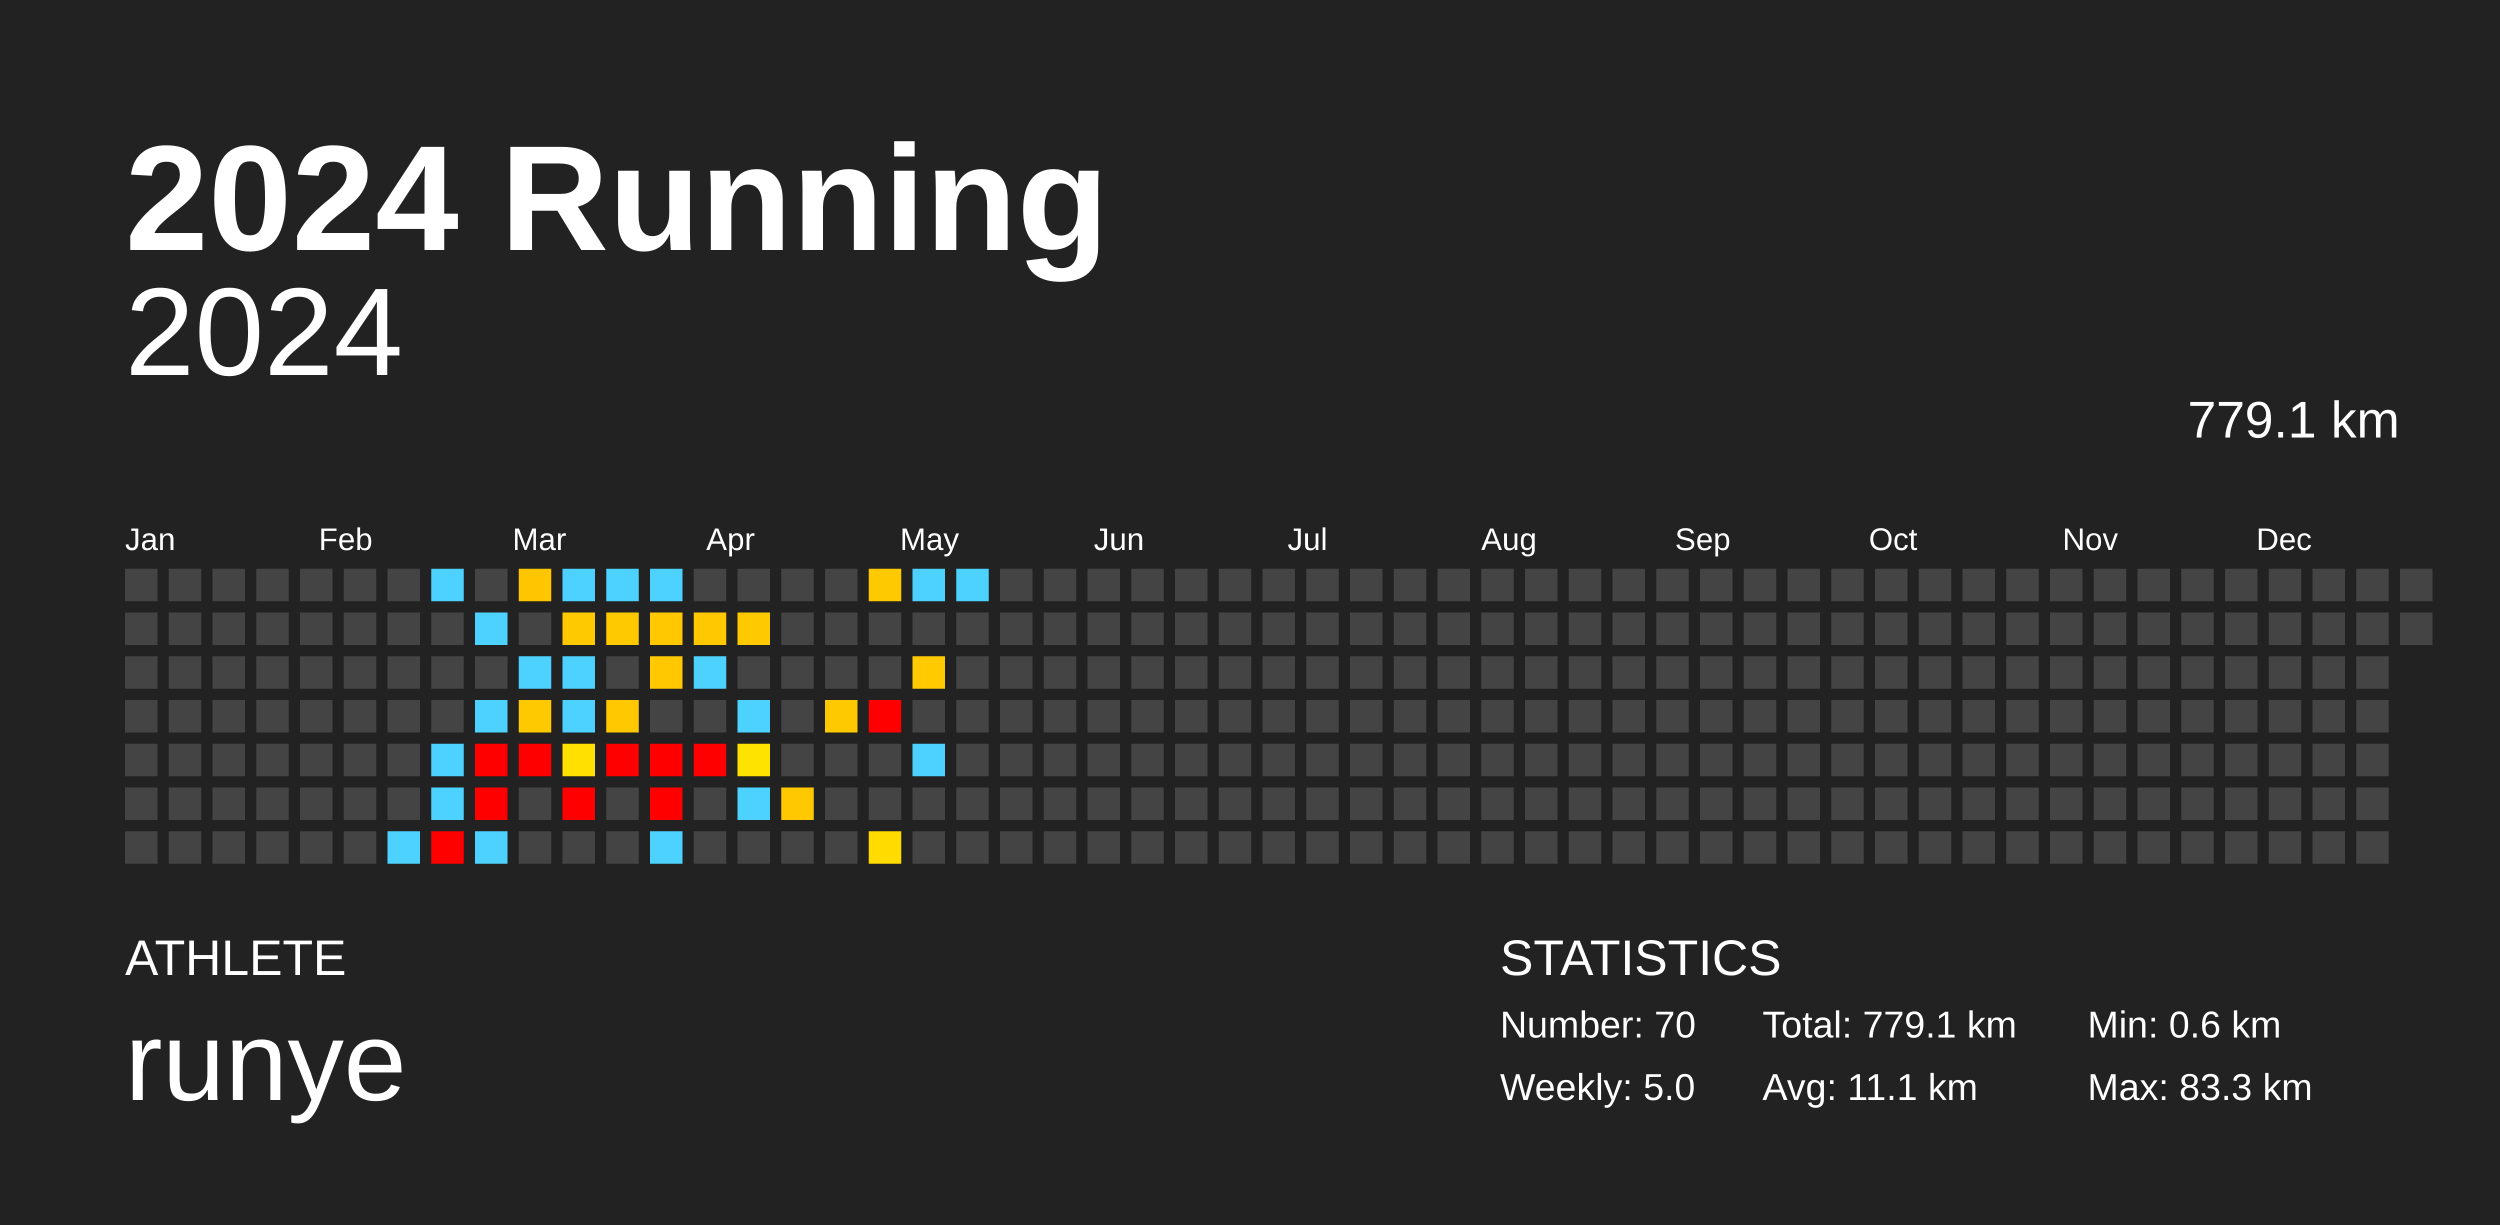
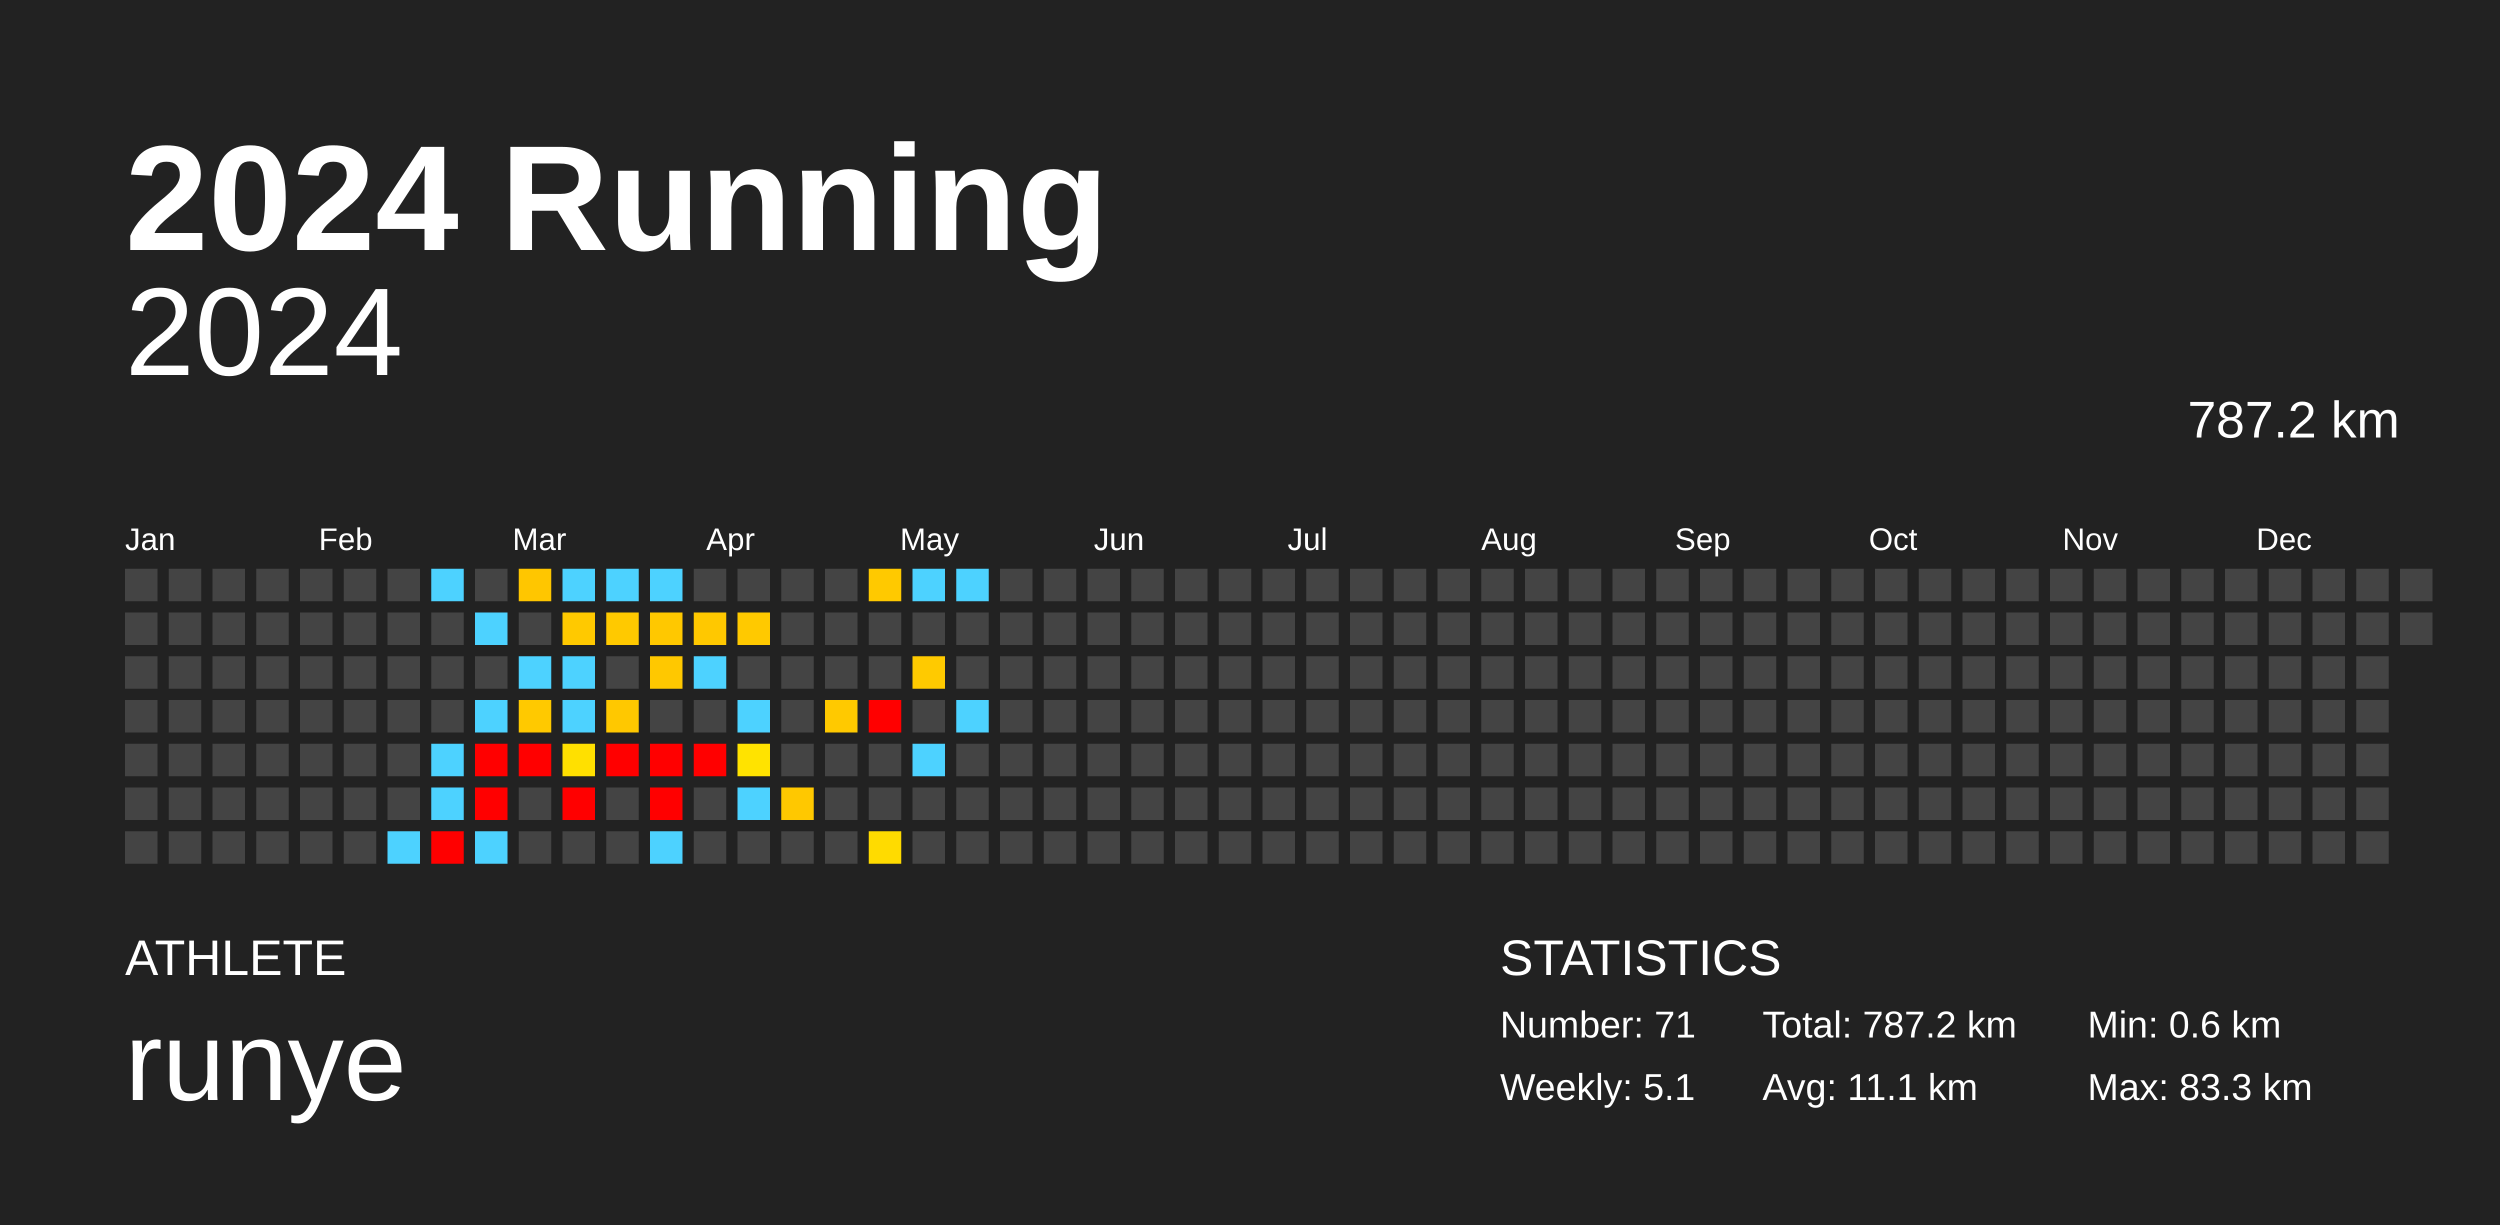
<svg xmlns="http://www.w3.org/2000/svg" baseProfile="full" height="98mm" version="1.1" viewBox="0,0,200,98" width="200mm">
  <defs />
  <rect fill="#222222" height="98" width="200" x="0" y="0" />
  <text fill="#FFFFFF" style="font-size:12px; font-family:Arial; font-weight:bold;" x="10" y="20">2024 Running</text>
  <text fill="#FFFFFF" style="font-size:4px; font-family:Arial" x="10" y="78">ATHLETE</text>
  <text fill="#FFFFFF" style="font-size:9px; font-family:Arial" x="10" y="88">runye</text>
  <text fill="#FFFFFF" style="font-size:4px; font-family:Arial" x="120" y="78">STATISTICS</text>
-   <text fill="#FFFFFF" style="font-size:3px; font-family:Arial" x="120" y="83">Number: 70</text>
-   <text fill="#FFFFFF" style="font-size:3px; font-family:Arial" x="120" y="88">Weekly: 5.0</text>
-   <text fill="#FFFFFF" style="font-size:3px; font-family:Arial" x="141" y="83">Total: 779.1 km</text>
+   <text fill="#FFFFFF" style="font-size:3px; font-family:Arial" x="120" y="83">Number: 71</text>
+   <text fill="#FFFFFF" style="font-size:3px; font-family:Arial" x="120" y="88">Weekly: 5.1</text>
+   <text fill="#FFFFFF" style="font-size:3px; font-family:Arial" x="141" y="83">Total: 787.2 km</text>
  <text fill="#FFFFFF" style="font-size:3px; font-family:Arial" x="141" y="88">Avg: 11.1 km</text>
  <text fill="#FFFFFF" style="font-size:3px; font-family:Arial" x="167" y="83">Min: 0.6 km</text>
  <text fill="#FFFFFF" style="font-size:3px; font-family:Arial" x="167" y="88">Max: 83.3 km</text>
  <text alignment-baseline="hanging" fill="#FFFFFF" style="font-size:10.0px; font-family:Arial;" x="10" y="30">2024</text>
-   <text alignment-baseline="hanging" fill="#FFFFFF" style="font-size:4.125px; font-family:Arial;" x="175" y="35">779.1 km</text>
+   <text alignment-baseline="hanging" fill="#FFFFFF" style="font-size:4.125px; font-family:Arial;" x="175" y="35">787.2 km</text>
  <text fill="#FFFFFF" style="font-size:2.5px; font-family:Arial" x="10.0" y="44">Jan</text>
  <text fill="#FFFFFF" style="font-size:2.5px; font-family:Arial" x="25.5" y="44">Feb</text>
  <text fill="#FFFFFF" style="font-size:2.5px; font-family:Arial" x="41.0" y="44">Mar</text>
  <text fill="#FFFFFF" style="font-size:2.5px; font-family:Arial" x="56.5" y="44">Apr</text>
  <text fill="#FFFFFF" style="font-size:2.5px; font-family:Arial" x="72.0" y="44">May</text>
  <text fill="#FFFFFF" style="font-size:2.5px; font-family:Arial" x="87.5" y="44">Jun</text>
  <text fill="#FFFFFF" style="font-size:2.5px; font-family:Arial" x="103.0" y="44">Jul</text>
  <text fill="#FFFFFF" style="font-size:2.5px; font-family:Arial" x="118.5" y="44">Aug</text>
  <text fill="#FFFFFF" style="font-size:2.5px; font-family:Arial" x="134.0" y="44">Sep</text>
  <text fill="#FFFFFF" style="font-size:2.5px; font-family:Arial" x="149.5" y="44">Oct</text>
  <text fill="#FFFFFF" style="font-size:2.5px; font-family:Arial" x="165.0" y="44">Nov</text>
  <text fill="#FFFFFF" style="font-size:2.5px; font-family:Arial" x="180.5" y="44">Dec</text>
  <rect fill="#444444" height="2.6" width="2.6" x="10.0" y="45.5" />
  <rect fill="#444444" height="2.6" width="2.6" x="10.0" y="49.0" />
  <rect fill="#444444" height="2.6" width="2.6" x="10.0" y="52.5" />
  <rect fill="#444444" height="2.6" width="2.6" x="10.0" y="56.0" />
  <rect fill="#444444" height="2.6" width="2.6" x="10.0" y="59.5" />
  <rect fill="#444444" height="2.6" width="2.6" x="10.0" y="63.0" />
  <rect fill="#444444" height="2.6" width="2.6" x="10.0" y="66.5" />
  <rect fill="#444444" height="2.6" width="2.6" x="13.5" y="45.5" />
  <rect fill="#444444" height="2.6" width="2.6" x="13.5" y="49.0" />
  <rect fill="#444444" height="2.6" width="2.6" x="13.5" y="52.5" />
  <rect fill="#444444" height="2.6" width="2.6" x="13.5" y="56.0" />
  <rect fill="#444444" height="2.6" width="2.6" x="13.5" y="59.5" />
  <rect fill="#444444" height="2.6" width="2.6" x="13.5" y="63.0" />
  <rect fill="#444444" height="2.6" width="2.6" x="13.5" y="66.5" />
  <rect fill="#444444" height="2.6" width="2.6" x="17.0" y="45.5" />
  <rect fill="#444444" height="2.6" width="2.6" x="17.0" y="49.0" />
  <rect fill="#444444" height="2.6" width="2.6" x="17.0" y="52.5" />
  <rect fill="#444444" height="2.6" width="2.6" x="17.0" y="56.0" />
  <rect fill="#444444" height="2.6" width="2.6" x="17.0" y="59.5" />
  <rect fill="#444444" height="2.6" width="2.6" x="17.0" y="63.0" />
  <rect fill="#444444" height="2.6" width="2.6" x="17.0" y="66.5" />
  <rect fill="#444444" height="2.6" width="2.6" x="20.5" y="45.5" />
  <rect fill="#444444" height="2.6" width="2.6" x="20.5" y="49.0" />
  <rect fill="#444444" height="2.6" width="2.6" x="20.5" y="52.5" />
  <rect fill="#444444" height="2.6" width="2.6" x="20.5" y="56.0" />
  <rect fill="#444444" height="2.6" width="2.6" x="20.5" y="59.5" />
  <rect fill="#444444" height="2.6" width="2.6" x="20.5" y="63.0" />
  <rect fill="#444444" height="2.6" width="2.6" x="20.5" y="66.5" />
  <rect fill="#444444" height="2.6" width="2.6" x="24.0" y="45.5" />
  <rect fill="#444444" height="2.6" width="2.6" x="24.0" y="49.0" />
  <rect fill="#444444" height="2.6" width="2.6" x="24.0" y="52.5" />
  <rect fill="#444444" height="2.6" width="2.6" x="24.0" y="56.0" />
  <rect fill="#444444" height="2.6" width="2.6" x="24.0" y="59.5" />
  <rect fill="#444444" height="2.6" width="2.6" x="24.0" y="63.0" />
  <rect fill="#444444" height="2.6" width="2.6" x="24.0" y="66.5" />
  <rect fill="#444444" height="2.6" width="2.6" x="27.5" y="45.5" />
  <rect fill="#444444" height="2.6" width="2.6" x="27.5" y="49.0" />
  <rect fill="#444444" height="2.6" width="2.6" x="27.5" y="52.5" />
  <rect fill="#444444" height="2.6" width="2.6" x="27.5" y="56.0" />
  <rect fill="#444444" height="2.6" width="2.6" x="27.5" y="59.5" />
  <rect fill="#444444" height="2.6" width="2.6" x="27.5" y="63.0" />
  <rect fill="#444444" height="2.6" width="2.6" x="27.5" y="66.5" />
  <rect fill="#444444" height="2.6" width="2.6" x="31.0" y="45.5" />
  <rect fill="#444444" height="2.6" width="2.6" x="31.0" y="49.0" />
  <rect fill="#444444" height="2.6" width="2.6" x="31.0" y="52.5" />
  <rect fill="#444444" height="2.6" width="2.6" x="31.0" y="56.0" />
  <rect fill="#444444" height="2.6" width="2.6" x="31.0" y="59.5" />
  <rect fill="#444444" height="2.6" width="2.6" x="31.0" y="63.0" />
  <rect fill="#4dd2ff" height="2.6" width="2.6" x="31.0" y="66.5" />
  <rect fill="#4dd2ff" height="2.6" width="2.6" x="34.5" y="45.5" />
  <rect fill="#444444" height="2.6" width="2.6" x="34.5" y="49.0" />
  <rect fill="#444444" height="2.6" width="2.6" x="34.5" y="52.5" />
  <rect fill="#444444" height="2.6" width="2.6" x="34.5" y="56.0" />
  <rect fill="#4dd2ff" height="2.6" width="2.6" x="34.5" y="59.5" />
  <rect fill="#4dd2ff" height="2.6" width="2.6" x="34.5" y="63.0" />
  <rect fill="red" height="2.6" width="2.6" x="34.5" y="66.5" />
  <rect fill="#444444" height="2.6" width="2.6" x="38.0" y="45.5" />
  <rect fill="#4dd2ff" height="2.6" width="2.6" x="38.0" y="49.0" />
  <rect fill="#444444" height="2.6" width="2.6" x="38.0" y="52.5" />
  <rect fill="#4dd2ff" height="2.6" width="2.6" x="38.0" y="56.0" />
  <rect fill="red" height="2.6" width="2.6" x="38.0" y="59.5" />
  <rect fill="red" height="2.6" width="2.6" x="38.0" y="63.0" />
  <rect fill="#4dd2ff" height="2.6" width="2.6" x="38.0" y="66.5" />
  <rect fill="#ffc600" height="2.6" width="2.6" x="41.5" y="45.5" />
  <rect fill="#444444" height="2.6" width="2.6" x="41.5" y="49.0" />
  <rect fill="#4dd2ff" height="2.6" width="2.6" x="41.5" y="52.5" />
  <rect fill="#ffc900" height="2.6" width="2.6" x="41.5" y="56.0" />
  <rect fill="red" height="2.6" width="2.6" x="41.5" y="59.5" />
  <rect fill="#444444" height="2.6" width="2.6" x="41.5" y="63.0" />
  <rect fill="#444444" height="2.6" width="2.6" x="41.5" y="66.5" />
  <rect fill="#4dd2ff" height="2.6" width="2.6" x="45.0" y="45.5" />
  <rect fill="#ffc900" height="2.6" width="2.6" x="45.0" y="49.0" />
  <rect fill="#4dd2ff" height="2.6" width="2.6" x="45.0" y="52.5" />
  <rect fill="#4dd2ff" height="2.6" width="2.6" x="45.0" y="56.0" />
  <rect fill="#ffe000" height="2.6" width="2.6" x="45.0" y="59.5" />
  <rect fill="red" height="2.6" width="2.6" x="45.0" y="63.0" />
  <rect fill="#444444" height="2.6" width="2.6" x="45.0" y="66.5" />
  <rect fill="#4dd2ff" height="2.6" width="2.6" x="48.5" y="45.5" />
  <rect fill="#ffc900" height="2.6" width="2.6" x="48.5" y="49.0" />
  <rect fill="#444444" height="2.6" width="2.6" x="48.5" y="52.5" />
  <rect fill="#ffc800" height="2.6" width="2.6" x="48.5" y="56.0" />
  <rect fill="red" height="2.6" width="2.6" x="48.5" y="59.5" />
  <rect fill="#444444" height="2.6" width="2.6" x="48.5" y="63.0" />
  <rect fill="#444444" height="2.6" width="2.6" x="48.5" y="66.5" />
  <rect fill="#4dd2ff" height="2.6" width="2.6" x="52.0" y="45.5" />
  <rect fill="#ffc800" height="2.6" width="2.6" x="52.0" y="49.0" />
  <rect fill="#ffc800" height="2.6" width="2.6" x="52.0" y="52.5" />
  <rect fill="#444444" height="2.6" width="2.6" x="52.0" y="56.0" />
  <rect fill="red" height="2.6" width="2.6" x="52.0" y="59.5" />
  <rect fill="red" height="2.6" width="2.6" x="52.0" y="63.0" />
  <rect fill="#4dd2ff" height="2.6" width="2.6" x="52.0" y="66.5" />
  <rect fill="#444444" height="2.6" width="2.6" x="55.5" y="45.5" />
  <rect fill="#ffc800" height="2.6" width="2.6" x="55.5" y="49.0" />
  <rect fill="#4dd2ff" height="2.6" width="2.6" x="55.5" y="52.5" />
  <rect fill="#444444" height="2.6" width="2.6" x="55.5" y="56.0" />
  <rect fill="red" height="2.6" width="2.6" x="55.5" y="59.5" />
  <rect fill="#444444" height="2.6" width="2.6" x="55.5" y="63.0" />
  <rect fill="#444444" height="2.6" width="2.6" x="55.5" y="66.5" />
  <rect fill="#444444" height="2.6" width="2.6" x="59.0" y="45.5" />
  <rect fill="#ffc900" height="2.6" width="2.6" x="59.0" y="49.0" />
  <rect fill="#444444" height="2.6" width="2.6" x="59.0" y="52.5" />
  <rect fill="#4dd2ff" height="2.6" width="2.6" x="59.0" y="56.0" />
  <rect fill="#ffe300" height="2.6" width="2.6" x="59.0" y="59.5" />
  <rect fill="#4dd2ff" height="2.6" width="2.6" x="59.0" y="63.0" />
  <rect fill="#444444" height="2.6" width="2.6" x="59.0" y="66.5" />
  <rect fill="#444444" height="2.6" width="2.6" x="62.5" y="45.5" />
  <rect fill="#444444" height="2.6" width="2.6" x="62.5" y="49.0" />
  <rect fill="#444444" height="2.6" width="2.6" x="62.5" y="52.5" />
  <rect fill="#444444" height="2.6" width="2.6" x="62.5" y="56.0" />
  <rect fill="#444444" height="2.6" width="2.6" x="62.5" y="59.5" />
  <rect fill="#ffc800" height="2.6" width="2.6" x="62.5" y="63.0" />
  <rect fill="#444444" height="2.6" width="2.6" x="62.5" y="66.5" />
  <rect fill="#444444" height="2.6" width="2.6" x="66.0" y="45.5" />
  <rect fill="#444444" height="2.6" width="2.6" x="66.0" y="49.0" />
  <rect fill="#444444" height="2.6" width="2.6" x="66.0" y="52.5" />
  <rect fill="#ffc900" height="2.6" width="2.6" x="66.0" y="56.0" />
  <rect fill="#444444" height="2.6" width="2.6" x="66.0" y="59.5" />
  <rect fill="#444444" height="2.6" width="2.6" x="66.0" y="63.0" />
  <rect fill="#444444" height="2.6" width="2.6" x="66.0" y="66.5" />
  <rect fill="#ffc900" height="2.6" width="2.6" x="69.5" y="45.5" />
  <rect fill="#444444" height="2.6" width="2.6" x="69.5" y="49.0" />
  <rect fill="#444444" height="2.6" width="2.6" x="69.5" y="52.5" />
  <rect fill="red" height="2.6" width="2.6" x="69.5" y="56.0" />
  <rect fill="#444444" height="2.6" width="2.6" x="69.5" y="59.5" />
  <rect fill="#444444" height="2.6" width="2.6" x="69.5" y="63.0" />
  <rect fill="#ffdb00" height="2.6" width="2.6" x="69.5" y="66.5" />
  <rect fill="#4dd2ff" height="2.6" width="2.6" x="73.0" y="45.5" />
  <rect fill="#444444" height="2.6" width="2.6" x="73.0" y="49.0" />
  <rect fill="#ffca00" height="2.6" width="2.6" x="73.0" y="52.5" />
  <rect fill="#444444" height="2.6" width="2.6" x="73.0" y="56.0" />
  <rect fill="#4dd2ff" height="2.6" width="2.6" x="73.0" y="59.5" />
  <rect fill="#444444" height="2.6" width="2.6" x="73.0" y="63.0" />
  <rect fill="#444444" height="2.6" width="2.6" x="73.0" y="66.5" />
  <rect fill="#4dd2ff" height="2.6" width="2.6" x="76.5" y="45.5" />
  <rect fill="#444444" height="2.6" width="2.6" x="76.5" y="49.0" />
  <rect fill="#444444" height="2.6" width="2.6" x="76.5" y="52.5" />
-   <rect fill="#444444" height="2.6" width="2.6" x="76.5" y="56.0" />
+   <rect fill="#4dd2ff" height="2.6" width="2.6" x="76.5" y="56.0" />
  <rect fill="#444444" height="2.6" width="2.6" x="76.5" y="59.5" />
  <rect fill="#444444" height="2.6" width="2.6" x="76.5" y="63.0" />
  <rect fill="#444444" height="2.6" width="2.6" x="76.5" y="66.5" />
  <rect fill="#444444" height="2.6" width="2.6" x="80.0" y="45.5" />
  <rect fill="#444444" height="2.6" width="2.6" x="80.0" y="49.0" />
  <rect fill="#444444" height="2.6" width="2.6" x="80.0" y="52.5" />
  <rect fill="#444444" height="2.6" width="2.6" x="80.0" y="56.0" />
  <rect fill="#444444" height="2.6" width="2.6" x="80.0" y="59.5" />
  <rect fill="#444444" height="2.6" width="2.6" x="80.0" y="63.0" />
  <rect fill="#444444" height="2.6" width="2.6" x="80.0" y="66.5" />
  <rect fill="#444444" height="2.6" width="2.6" x="83.5" y="45.5" />
  <rect fill="#444444" height="2.6" width="2.6" x="83.5" y="49.0" />
  <rect fill="#444444" height="2.6" width="2.6" x="83.5" y="52.5" />
  <rect fill="#444444" height="2.6" width="2.6" x="83.5" y="56.0" />
  <rect fill="#444444" height="2.6" width="2.6" x="83.5" y="59.5" />
  <rect fill="#444444" height="2.6" width="2.6" x="83.5" y="63.0" />
  <rect fill="#444444" height="2.6" width="2.6" x="83.5" y="66.5" />
  <rect fill="#444444" height="2.6" width="2.6" x="87.0" y="45.5" />
  <rect fill="#444444" height="2.6" width="2.6" x="87.0" y="49.0" />
  <rect fill="#444444" height="2.6" width="2.6" x="87.0" y="52.5" />
  <rect fill="#444444" height="2.6" width="2.6" x="87.0" y="56.0" />
  <rect fill="#444444" height="2.6" width="2.6" x="87.0" y="59.5" />
  <rect fill="#444444" height="2.6" width="2.6" x="87.0" y="63.0" />
  <rect fill="#444444" height="2.6" width="2.6" x="87.0" y="66.5" />
  <rect fill="#444444" height="2.6" width="2.6" x="90.5" y="45.5" />
  <rect fill="#444444" height="2.6" width="2.6" x="90.5" y="49.0" />
  <rect fill="#444444" height="2.6" width="2.6" x="90.5" y="52.5" />
  <rect fill="#444444" height="2.6" width="2.6" x="90.5" y="56.0" />
  <rect fill="#444444" height="2.6" width="2.6" x="90.5" y="59.5" />
  <rect fill="#444444" height="2.6" width="2.6" x="90.5" y="63.0" />
  <rect fill="#444444" height="2.6" width="2.6" x="90.5" y="66.5" />
  <rect fill="#444444" height="2.6" width="2.6" x="94.0" y="45.5" />
  <rect fill="#444444" height="2.6" width="2.6" x="94.0" y="49.0" />
  <rect fill="#444444" height="2.6" width="2.6" x="94.0" y="52.5" />
  <rect fill="#444444" height="2.6" width="2.6" x="94.0" y="56.0" />
  <rect fill="#444444" height="2.6" width="2.6" x="94.0" y="59.5" />
  <rect fill="#444444" height="2.6" width="2.6" x="94.0" y="63.0" />
  <rect fill="#444444" height="2.6" width="2.6" x="94.0" y="66.5" />
  <rect fill="#444444" height="2.6" width="2.6" x="97.5" y="45.5" />
  <rect fill="#444444" height="2.6" width="2.6" x="97.5" y="49.0" />
  <rect fill="#444444" height="2.6" width="2.6" x="97.5" y="52.5" />
  <rect fill="#444444" height="2.6" width="2.6" x="97.5" y="56.0" />
  <rect fill="#444444" height="2.6" width="2.6" x="97.5" y="59.5" />
  <rect fill="#444444" height="2.6" width="2.6" x="97.5" y="63.0" />
  <rect fill="#444444" height="2.6" width="2.6" x="97.5" y="66.5" />
  <rect fill="#444444" height="2.6" width="2.6" x="101.0" y="45.5" />
  <rect fill="#444444" height="2.6" width="2.6" x="101.0" y="49.0" />
  <rect fill="#444444" height="2.6" width="2.6" x="101.0" y="52.5" />
  <rect fill="#444444" height="2.6" width="2.6" x="101.0" y="56.0" />
  <rect fill="#444444" height="2.6" width="2.6" x="101.0" y="59.5" />
  <rect fill="#444444" height="2.6" width="2.6" x="101.0" y="63.0" />
  <rect fill="#444444" height="2.6" width="2.6" x="101.0" y="66.5" />
  <rect fill="#444444" height="2.6" width="2.6" x="104.5" y="45.5" />
  <rect fill="#444444" height="2.6" width="2.6" x="104.5" y="49.0" />
  <rect fill="#444444" height="2.6" width="2.6" x="104.5" y="52.5" />
  <rect fill="#444444" height="2.6" width="2.6" x="104.5" y="56.0" />
  <rect fill="#444444" height="2.6" width="2.6" x="104.5" y="59.5" />
  <rect fill="#444444" height="2.6" width="2.6" x="104.5" y="63.0" />
  <rect fill="#444444" height="2.6" width="2.6" x="104.5" y="66.5" />
  <rect fill="#444444" height="2.6" width="2.6" x="108.0" y="45.5" />
  <rect fill="#444444" height="2.6" width="2.6" x="108.0" y="49.0" />
  <rect fill="#444444" height="2.6" width="2.6" x="108.0" y="52.5" />
  <rect fill="#444444" height="2.6" width="2.6" x="108.0" y="56.0" />
  <rect fill="#444444" height="2.6" width="2.6" x="108.0" y="59.5" />
  <rect fill="#444444" height="2.6" width="2.6" x="108.0" y="63.0" />
  <rect fill="#444444" height="2.6" width="2.6" x="108.0" y="66.5" />
  <rect fill="#444444" height="2.6" width="2.6" x="111.5" y="45.5" />
  <rect fill="#444444" height="2.6" width="2.6" x="111.5" y="49.0" />
  <rect fill="#444444" height="2.6" width="2.6" x="111.5" y="52.5" />
  <rect fill="#444444" height="2.6" width="2.6" x="111.5" y="56.0" />
  <rect fill="#444444" height="2.6" width="2.6" x="111.5" y="59.5" />
  <rect fill="#444444" height="2.6" width="2.6" x="111.5" y="63.0" />
  <rect fill="#444444" height="2.6" width="2.6" x="111.5" y="66.5" />
  <rect fill="#444444" height="2.6" width="2.6" x="115.0" y="45.5" />
  <rect fill="#444444" height="2.6" width="2.6" x="115.0" y="49.0" />
  <rect fill="#444444" height="2.6" width="2.6" x="115.0" y="52.5" />
  <rect fill="#444444" height="2.6" width="2.6" x="115.0" y="56.0" />
  <rect fill="#444444" height="2.6" width="2.6" x="115.0" y="59.5" />
  <rect fill="#444444" height="2.6" width="2.6" x="115.0" y="63.0" />
  <rect fill="#444444" height="2.6" width="2.6" x="115.0" y="66.5" />
  <rect fill="#444444" height="2.6" width="2.6" x="118.5" y="45.5" />
  <rect fill="#444444" height="2.6" width="2.6" x="118.5" y="49.0" />
  <rect fill="#444444" height="2.6" width="2.6" x="118.5" y="52.5" />
  <rect fill="#444444" height="2.6" width="2.6" x="118.5" y="56.0" />
  <rect fill="#444444" height="2.6" width="2.6" x="118.5" y="59.5" />
  <rect fill="#444444" height="2.6" width="2.6" x="118.5" y="63.0" />
  <rect fill="#444444" height="2.6" width="2.6" x="118.5" y="66.5" />
  <rect fill="#444444" height="2.6" width="2.6" x="122.0" y="45.5" />
  <rect fill="#444444" height="2.6" width="2.6" x="122.0" y="49.0" />
  <rect fill="#444444" height="2.6" width="2.6" x="122.0" y="52.5" />
  <rect fill="#444444" height="2.6" width="2.6" x="122.0" y="56.0" />
  <rect fill="#444444" height="2.6" width="2.6" x="122.0" y="59.5" />
  <rect fill="#444444" height="2.6" width="2.6" x="122.0" y="63.0" />
  <rect fill="#444444" height="2.6" width="2.6" x="122.0" y="66.5" />
  <rect fill="#444444" height="2.6" width="2.6" x="125.5" y="45.5" />
  <rect fill="#444444" height="2.6" width="2.6" x="125.5" y="49.0" />
  <rect fill="#444444" height="2.6" width="2.6" x="125.5" y="52.5" />
  <rect fill="#444444" height="2.6" width="2.6" x="125.5" y="56.0" />
  <rect fill="#444444" height="2.6" width="2.6" x="125.5" y="59.5" />
  <rect fill="#444444" height="2.6" width="2.6" x="125.5" y="63.0" />
  <rect fill="#444444" height="2.6" width="2.6" x="125.5" y="66.5" />
  <rect fill="#444444" height="2.6" width="2.6" x="129.0" y="45.5" />
  <rect fill="#444444" height="2.6" width="2.6" x="129.0" y="49.0" />
  <rect fill="#444444" height="2.6" width="2.6" x="129.0" y="52.5" />
  <rect fill="#444444" height="2.6" width="2.6" x="129.0" y="56.0" />
  <rect fill="#444444" height="2.6" width="2.6" x="129.0" y="59.5" />
  <rect fill="#444444" height="2.6" width="2.6" x="129.0" y="63.0" />
  <rect fill="#444444" height="2.6" width="2.6" x="129.0" y="66.5" />
  <rect fill="#444444" height="2.6" width="2.6" x="132.5" y="45.5" />
  <rect fill="#444444" height="2.6" width="2.6" x="132.5" y="49.0" />
  <rect fill="#444444" height="2.6" width="2.6" x="132.5" y="52.5" />
  <rect fill="#444444" height="2.6" width="2.6" x="132.5" y="56.0" />
  <rect fill="#444444" height="2.6" width="2.6" x="132.5" y="59.5" />
  <rect fill="#444444" height="2.6" width="2.6" x="132.5" y="63.0" />
  <rect fill="#444444" height="2.6" width="2.6" x="132.5" y="66.5" />
  <rect fill="#444444" height="2.6" width="2.6" x="136.0" y="45.5" />
  <rect fill="#444444" height="2.6" width="2.6" x="136.0" y="49.0" />
  <rect fill="#444444" height="2.6" width="2.6" x="136.0" y="52.5" />
  <rect fill="#444444" height="2.6" width="2.6" x="136.0" y="56.0" />
  <rect fill="#444444" height="2.6" width="2.6" x="136.0" y="59.5" />
  <rect fill="#444444" height="2.6" width="2.6" x="136.0" y="63.0" />
  <rect fill="#444444" height="2.6" width="2.6" x="136.0" y="66.5" />
  <rect fill="#444444" height="2.6" width="2.6" x="139.5" y="45.5" />
  <rect fill="#444444" height="2.6" width="2.6" x="139.5" y="49.0" />
  <rect fill="#444444" height="2.6" width="2.6" x="139.5" y="52.5" />
  <rect fill="#444444" height="2.6" width="2.6" x="139.5" y="56.0" />
  <rect fill="#444444" height="2.6" width="2.6" x="139.5" y="59.5" />
  <rect fill="#444444" height="2.6" width="2.6" x="139.5" y="63.0" />
  <rect fill="#444444" height="2.6" width="2.6" x="139.5" y="66.5" />
  <rect fill="#444444" height="2.6" width="2.6" x="143.0" y="45.5" />
  <rect fill="#444444" height="2.6" width="2.6" x="143.0" y="49.0" />
  <rect fill="#444444" height="2.6" width="2.6" x="143.0" y="52.5" />
  <rect fill="#444444" height="2.6" width="2.6" x="143.0" y="56.0" />
  <rect fill="#444444" height="2.6" width="2.6" x="143.0" y="59.5" />
  <rect fill="#444444" height="2.6" width="2.6" x="143.0" y="63.0" />
  <rect fill="#444444" height="2.6" width="2.6" x="143.0" y="66.5" />
  <rect fill="#444444" height="2.6" width="2.6" x="146.5" y="45.5" />
  <rect fill="#444444" height="2.6" width="2.6" x="146.5" y="49.0" />
  <rect fill="#444444" height="2.6" width="2.6" x="146.5" y="52.5" />
  <rect fill="#444444" height="2.6" width="2.6" x="146.5" y="56.0" />
  <rect fill="#444444" height="2.6" width="2.6" x="146.5" y="59.5" />
  <rect fill="#444444" height="2.6" width="2.6" x="146.5" y="63.0" />
  <rect fill="#444444" height="2.6" width="2.6" x="146.5" y="66.5" />
  <rect fill="#444444" height="2.6" width="2.6" x="150.0" y="45.5" />
  <rect fill="#444444" height="2.6" width="2.6" x="150.0" y="49.0" />
  <rect fill="#444444" height="2.6" width="2.6" x="150.0" y="52.5" />
  <rect fill="#444444" height="2.6" width="2.6" x="150.0" y="56.0" />
  <rect fill="#444444" height="2.6" width="2.6" x="150.0" y="59.5" />
  <rect fill="#444444" height="2.6" width="2.6" x="150.0" y="63.0" />
  <rect fill="#444444" height="2.6" width="2.6" x="150.0" y="66.5" />
  <rect fill="#444444" height="2.6" width="2.6" x="153.5" y="45.5" />
  <rect fill="#444444" height="2.6" width="2.6" x="153.5" y="49.0" />
  <rect fill="#444444" height="2.6" width="2.6" x="153.5" y="52.5" />
  <rect fill="#444444" height="2.6" width="2.6" x="153.5" y="56.0" />
  <rect fill="#444444" height="2.6" width="2.6" x="153.5" y="59.5" />
  <rect fill="#444444" height="2.6" width="2.6" x="153.5" y="63.0" />
  <rect fill="#444444" height="2.6" width="2.6" x="153.5" y="66.5" />
  <rect fill="#444444" height="2.6" width="2.6" x="157.0" y="45.5" />
  <rect fill="#444444" height="2.6" width="2.6" x="157.0" y="49.0" />
  <rect fill="#444444" height="2.6" width="2.6" x="157.0" y="52.5" />
  <rect fill="#444444" height="2.6" width="2.6" x="157.0" y="56.0" />
  <rect fill="#444444" height="2.6" width="2.6" x="157.0" y="59.5" />
  <rect fill="#444444" height="2.6" width="2.6" x="157.0" y="63.0" />
  <rect fill="#444444" height="2.6" width="2.6" x="157.0" y="66.5" />
  <rect fill="#444444" height="2.6" width="2.6" x="160.5" y="45.5" />
  <rect fill="#444444" height="2.6" width="2.6" x="160.5" y="49.0" />
  <rect fill="#444444" height="2.6" width="2.6" x="160.5" y="52.5" />
  <rect fill="#444444" height="2.6" width="2.6" x="160.5" y="56.0" />
  <rect fill="#444444" height="2.6" width="2.6" x="160.5" y="59.5" />
  <rect fill="#444444" height="2.6" width="2.6" x="160.5" y="63.0" />
  <rect fill="#444444" height="2.6" width="2.6" x="160.5" y="66.5" />
  <rect fill="#444444" height="2.6" width="2.6" x="164.0" y="45.5" />
  <rect fill="#444444" height="2.6" width="2.6" x="164.0" y="49.0" />
  <rect fill="#444444" height="2.6" width="2.6" x="164.0" y="52.5" />
  <rect fill="#444444" height="2.6" width="2.6" x="164.0" y="56.0" />
  <rect fill="#444444" height="2.6" width="2.6" x="164.0" y="59.5" />
  <rect fill="#444444" height="2.6" width="2.6" x="164.0" y="63.0" />
  <rect fill="#444444" height="2.6" width="2.6" x="164.0" y="66.5" />
  <rect fill="#444444" height="2.6" width="2.6" x="167.5" y="45.5" />
  <rect fill="#444444" height="2.6" width="2.6" x="167.5" y="49.0" />
  <rect fill="#444444" height="2.6" width="2.6" x="167.5" y="52.5" />
  <rect fill="#444444" height="2.6" width="2.6" x="167.5" y="56.0" />
  <rect fill="#444444" height="2.6" width="2.6" x="167.5" y="59.5" />
  <rect fill="#444444" height="2.6" width="2.6" x="167.5" y="63.0" />
  <rect fill="#444444" height="2.6" width="2.6" x="167.5" y="66.5" />
  <rect fill="#444444" height="2.6" width="2.6" x="171.0" y="45.5" />
  <rect fill="#444444" height="2.6" width="2.6" x="171.0" y="49.0" />
  <rect fill="#444444" height="2.6" width="2.6" x="171.0" y="52.5" />
  <rect fill="#444444" height="2.6" width="2.6" x="171.0" y="56.0" />
  <rect fill="#444444" height="2.6" width="2.6" x="171.0" y="59.5" />
  <rect fill="#444444" height="2.6" width="2.6" x="171.0" y="63.0" />
  <rect fill="#444444" height="2.6" width="2.6" x="171.0" y="66.5" />
  <rect fill="#444444" height="2.6" width="2.6" x="174.5" y="45.5" />
  <rect fill="#444444" height="2.6" width="2.6" x="174.5" y="49.0" />
  <rect fill="#444444" height="2.6" width="2.6" x="174.5" y="52.5" />
  <rect fill="#444444" height="2.6" width="2.6" x="174.5" y="56.0" />
  <rect fill="#444444" height="2.6" width="2.6" x="174.5" y="59.5" />
  <rect fill="#444444" height="2.6" width="2.6" x="174.5" y="63.0" />
  <rect fill="#444444" height="2.6" width="2.6" x="174.5" y="66.5" />
  <rect fill="#444444" height="2.6" width="2.6" x="178.0" y="45.5" />
  <rect fill="#444444" height="2.6" width="2.6" x="178.0" y="49.0" />
  <rect fill="#444444" height="2.6" width="2.6" x="178.0" y="52.5" />
  <rect fill="#444444" height="2.6" width="2.6" x="178.0" y="56.0" />
  <rect fill="#444444" height="2.6" width="2.6" x="178.0" y="59.5" />
  <rect fill="#444444" height="2.6" width="2.6" x="178.0" y="63.0" />
  <rect fill="#444444" height="2.6" width="2.6" x="178.0" y="66.5" />
  <rect fill="#444444" height="2.6" width="2.6" x="181.5" y="45.5" />
  <rect fill="#444444" height="2.6" width="2.6" x="181.5" y="49.0" />
  <rect fill="#444444" height="2.6" width="2.6" x="181.5" y="52.5" />
  <rect fill="#444444" height="2.6" width="2.6" x="181.5" y="56.0" />
  <rect fill="#444444" height="2.6" width="2.6" x="181.5" y="59.5" />
  <rect fill="#444444" height="2.6" width="2.6" x="181.5" y="63.0" />
  <rect fill="#444444" height="2.6" width="2.6" x="181.5" y="66.5" />
  <rect fill="#444444" height="2.6" width="2.6" x="185.0" y="45.5" />
  <rect fill="#444444" height="2.6" width="2.6" x="185.0" y="49.0" />
  <rect fill="#444444" height="2.6" width="2.6" x="185.0" y="52.5" />
  <rect fill="#444444" height="2.6" width="2.6" x="185.0" y="56.0" />
  <rect fill="#444444" height="2.6" width="2.6" x="185.0" y="59.5" />
  <rect fill="#444444" height="2.6" width="2.6" x="185.0" y="63.0" />
  <rect fill="#444444" height="2.6" width="2.6" x="185.0" y="66.5" />
  <rect fill="#444444" height="2.6" width="2.6" x="188.5" y="45.5" />
  <rect fill="#444444" height="2.6" width="2.6" x="188.5" y="49.0" />
  <rect fill="#444444" height="2.6" width="2.6" x="188.5" y="52.5" />
  <rect fill="#444444" height="2.6" width="2.6" x="188.5" y="56.0" />
  <rect fill="#444444" height="2.6" width="2.6" x="188.5" y="59.5" />
  <rect fill="#444444" height="2.6" width="2.6" x="188.5" y="63.0" />
  <rect fill="#444444" height="2.6" width="2.6" x="188.5" y="66.5" />
  <rect fill="#444444" height="2.6" width="2.6" x="192.0" y="45.5" />
  <rect fill="#444444" height="2.6" width="2.6" x="192.0" y="49.0" />
</svg>
